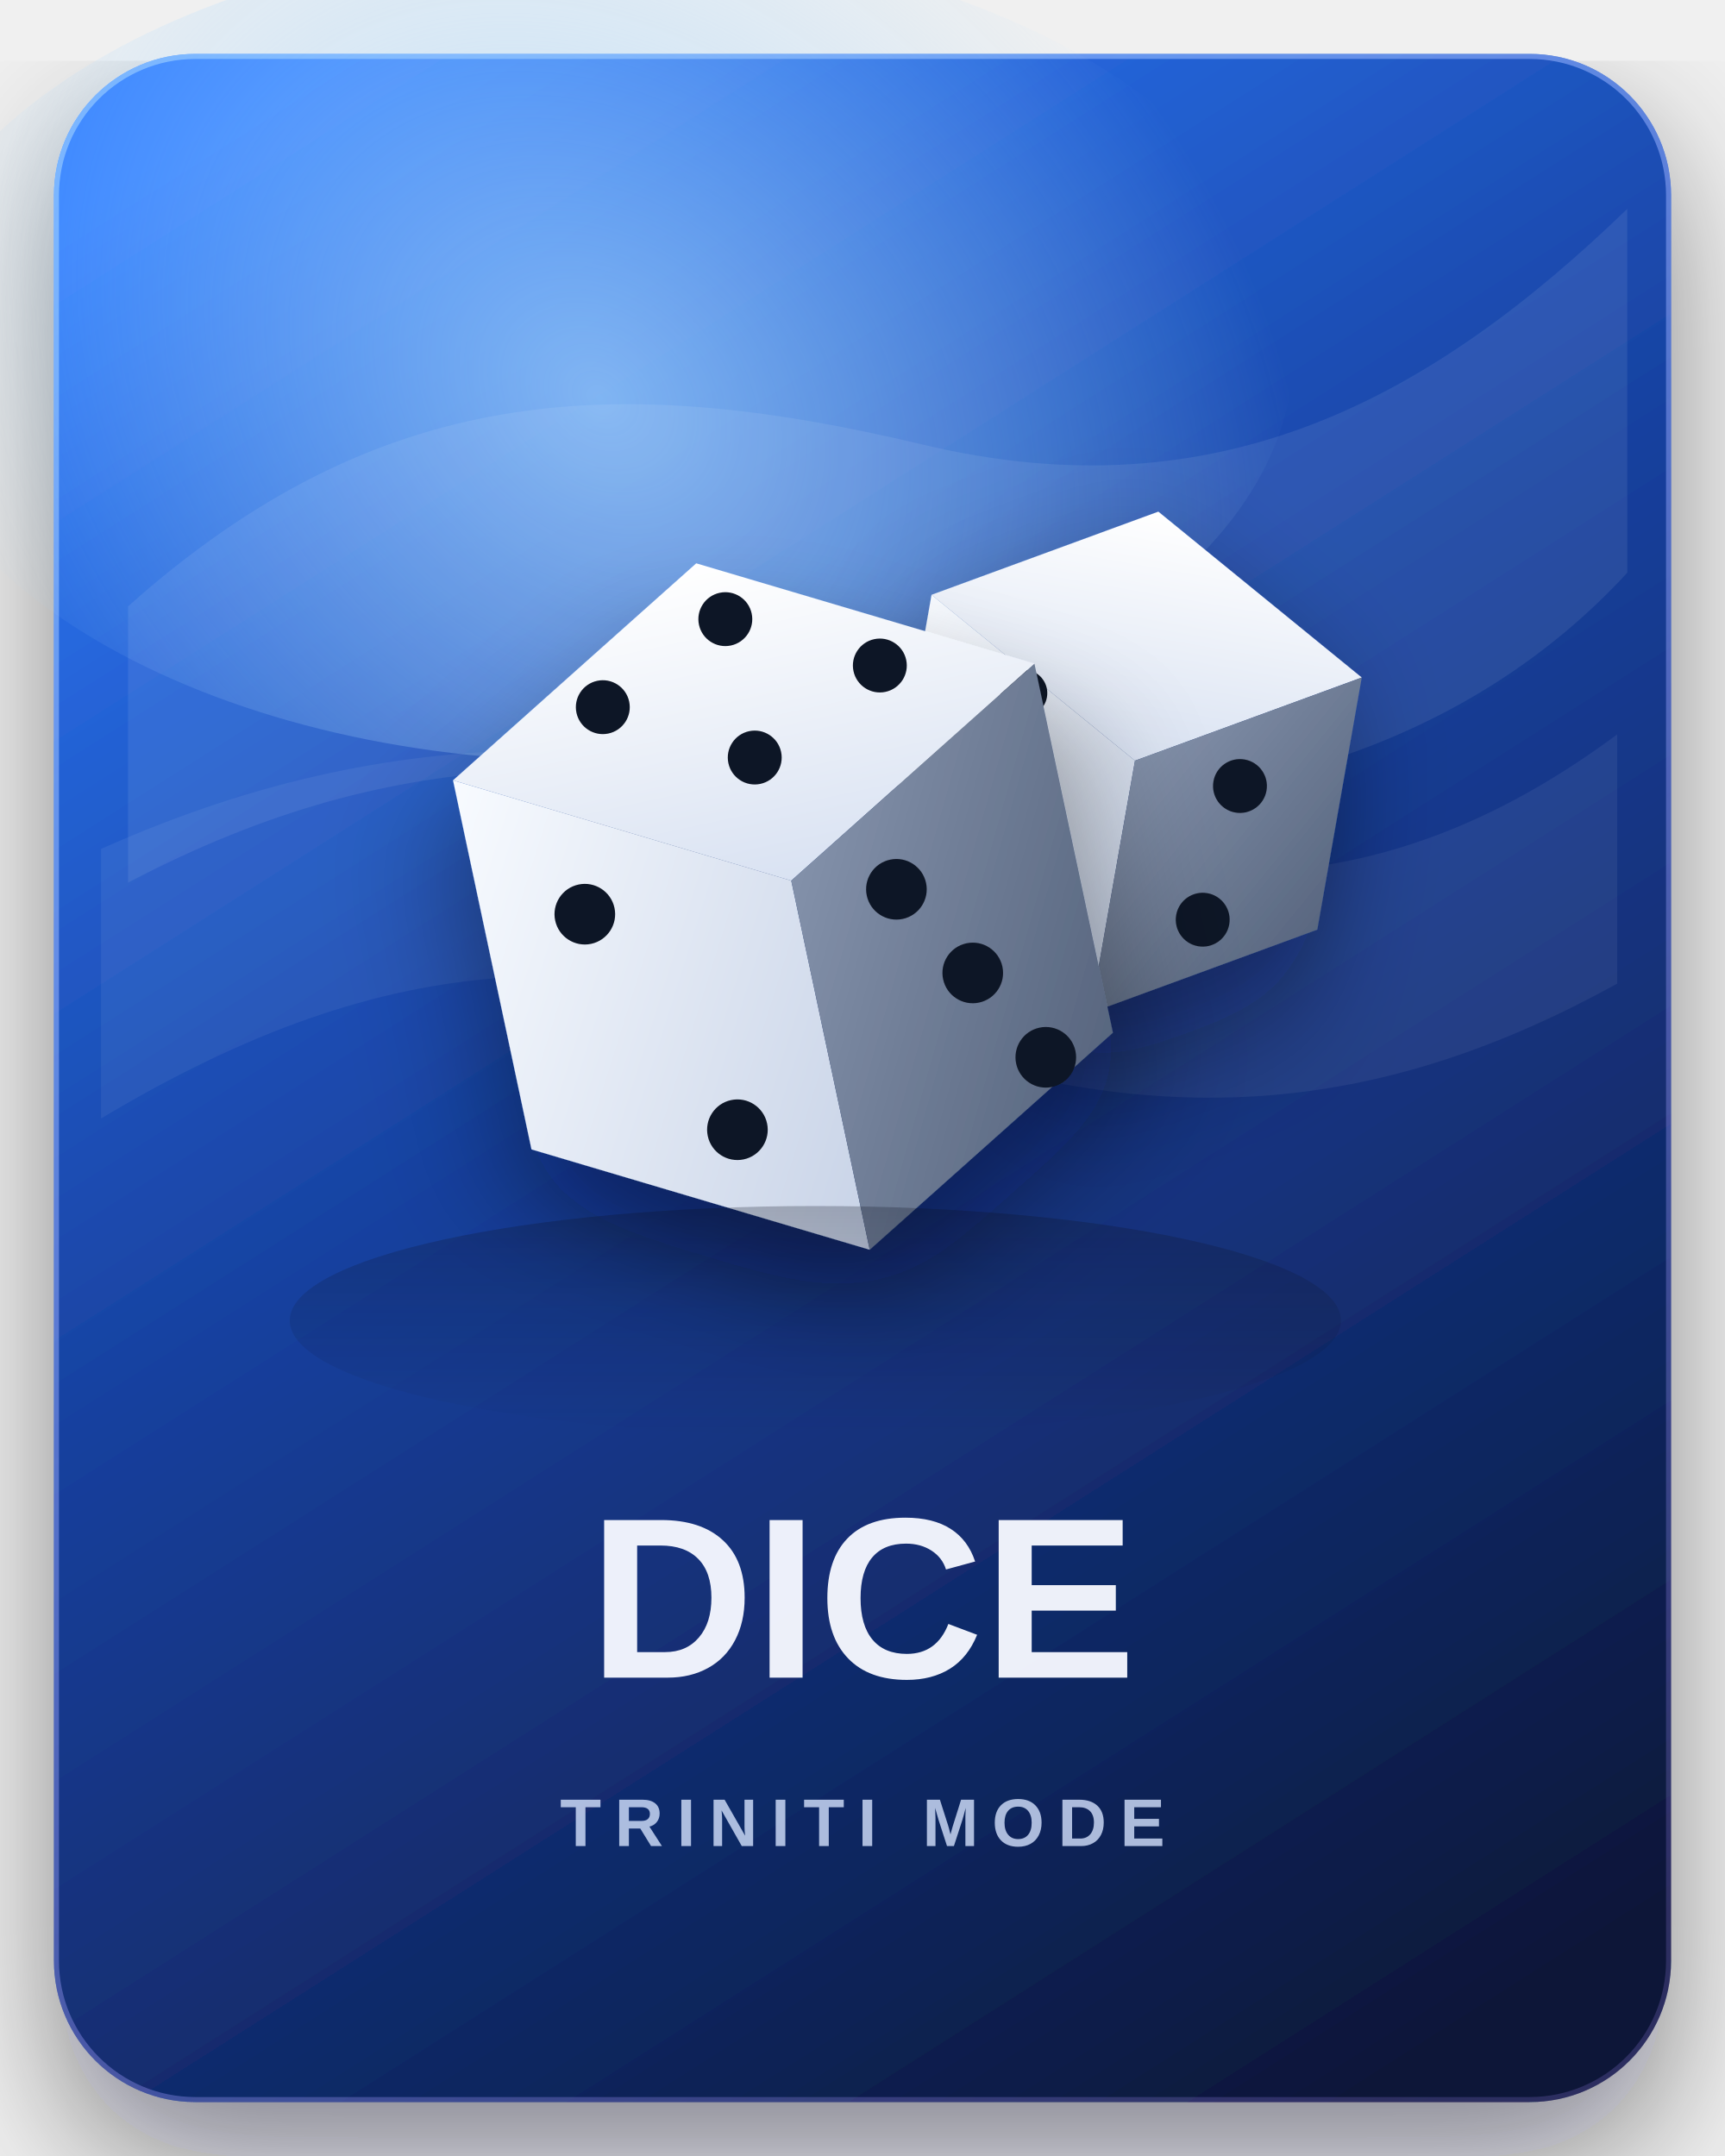
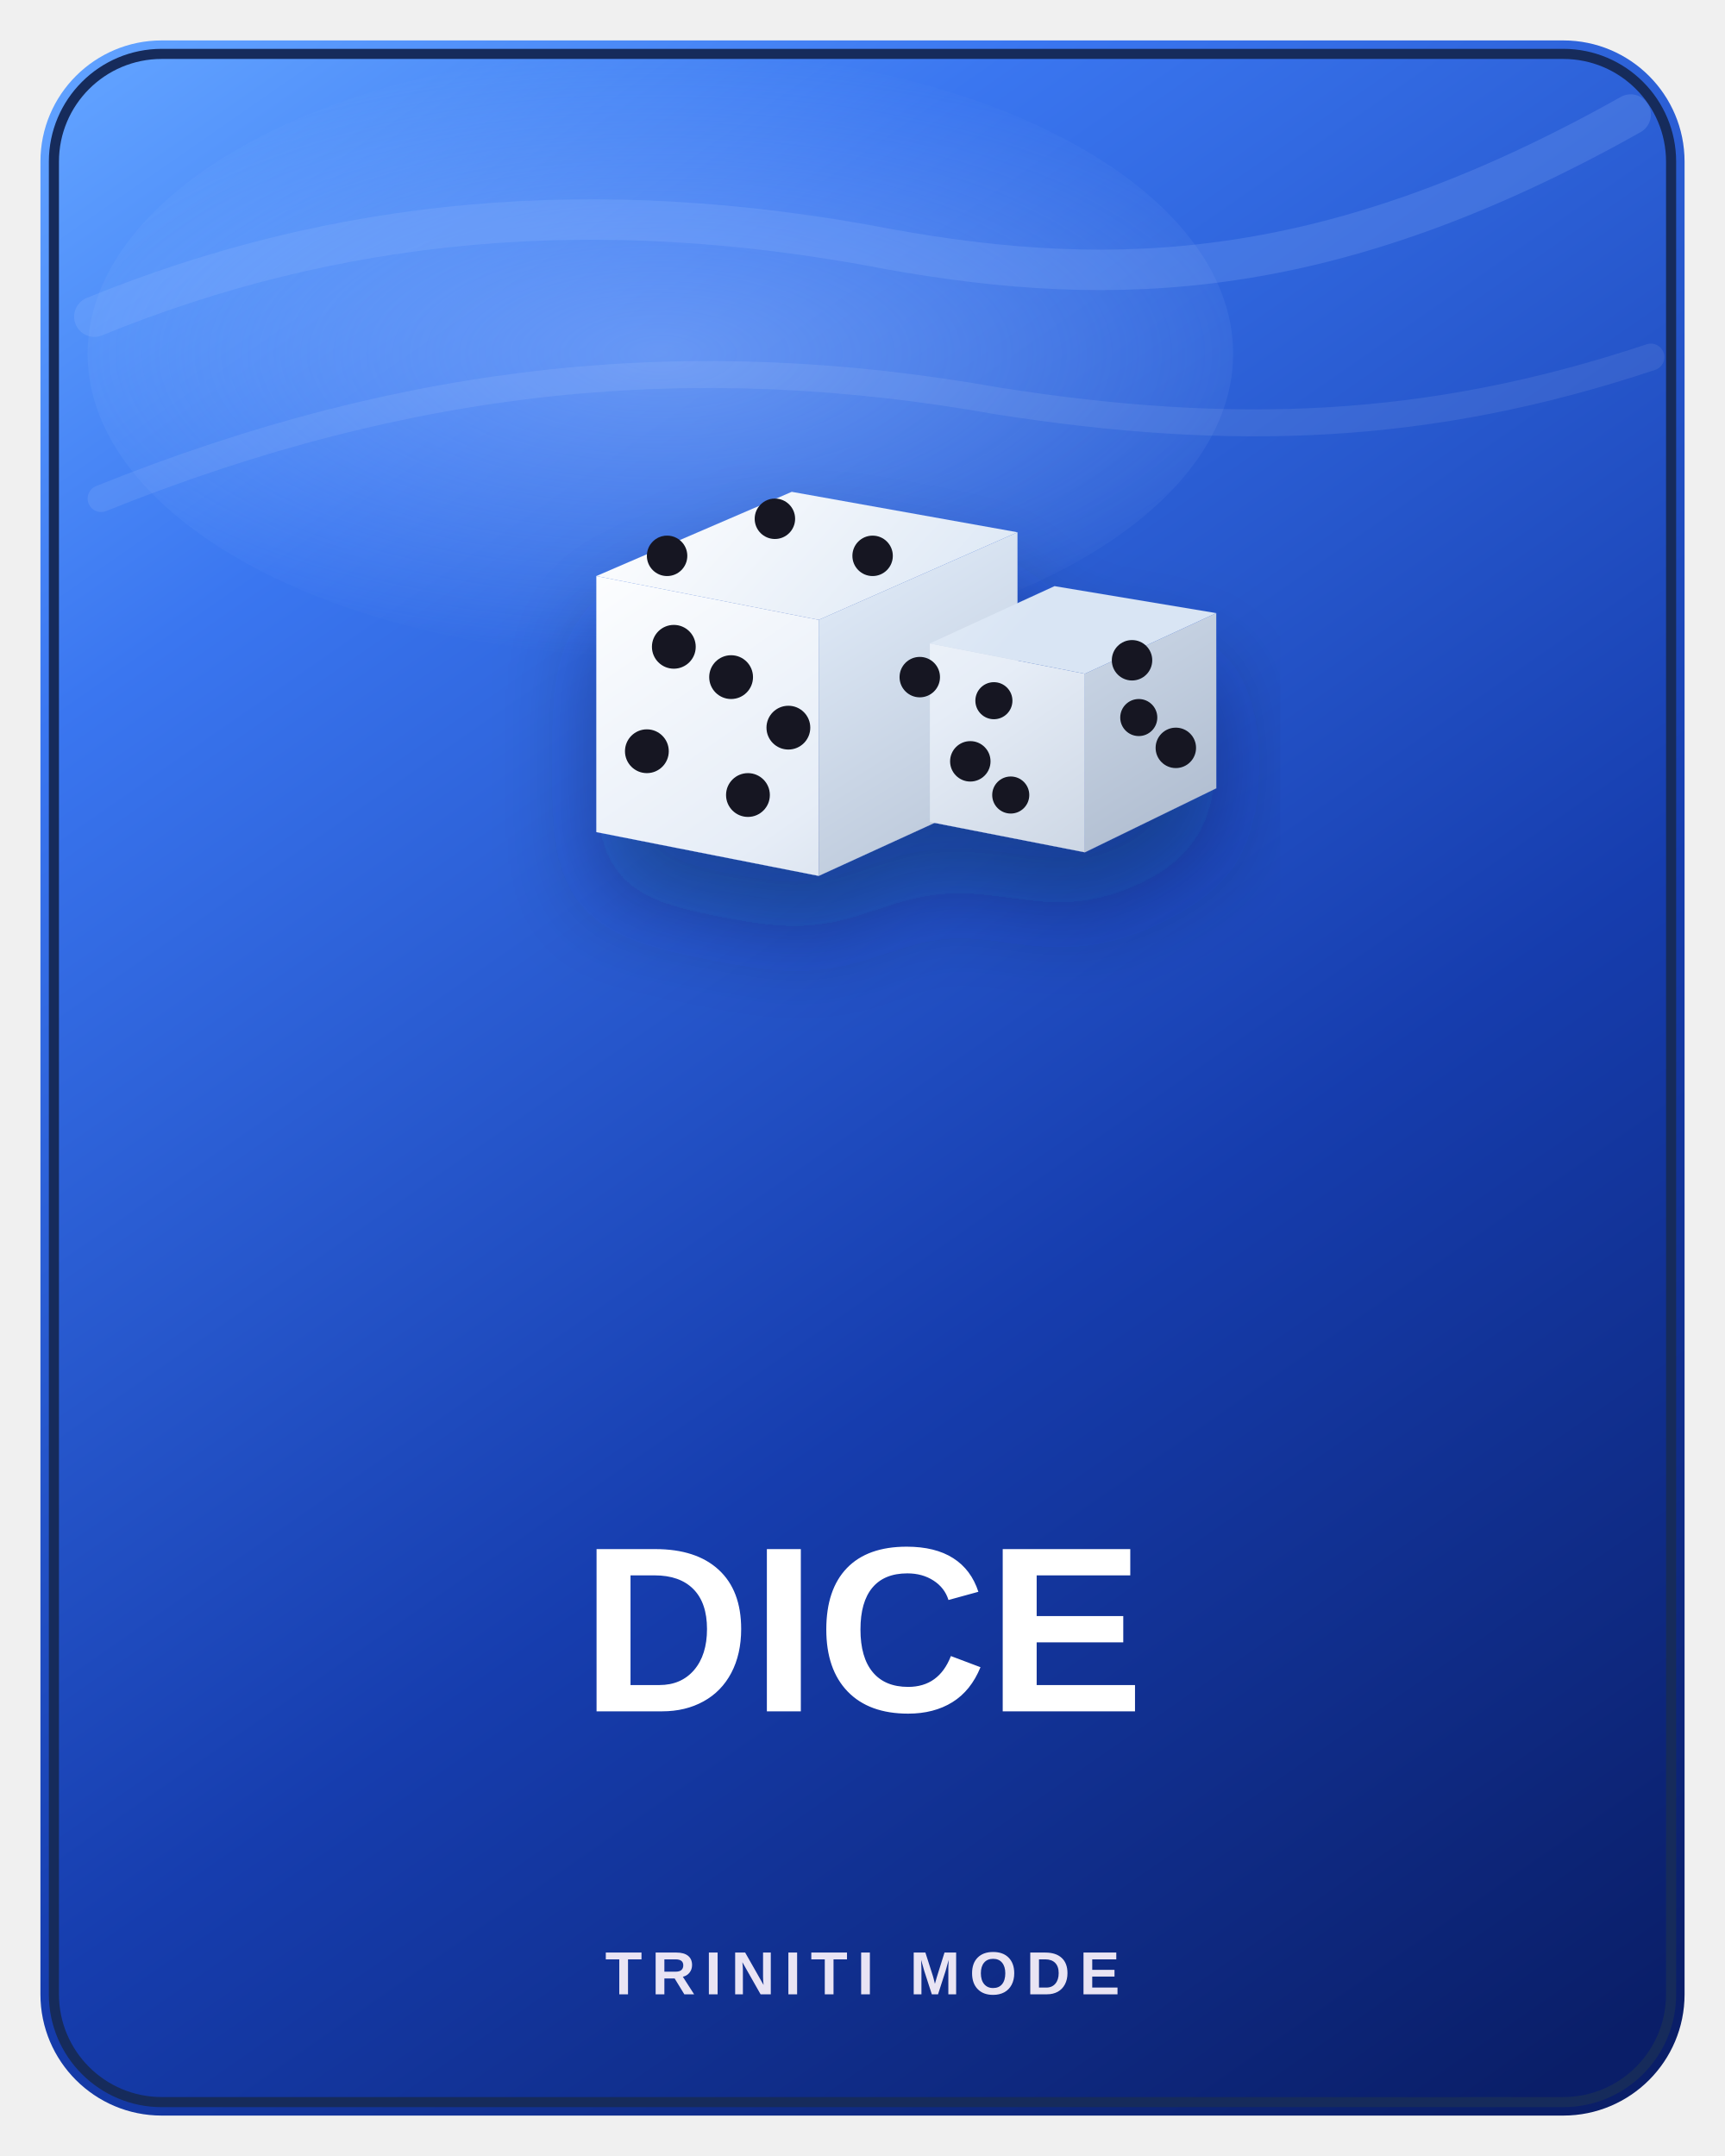
<svg xmlns="http://www.w3.org/2000/svg" width="512" height="640" viewBox="0 0 512 640" fill="none">
  <defs>
-     <linearGradient id="bgMain" x1="64" y1="36" x2="430" y2="612" gradientUnits="userSpaceOnUse">
-       <stop offset="0" stop-color="#2E7CFF" />
-       <stop offset="0.46" stop-color="#173F9C" />
-       <stop offset="1" stop-color="#0B1637" />
+     <clipPath id="clip">
+       <rect x="12" y="12" width="488" height="616" rx="36" />
+     </clipPath>
+     <linearGradient id="bg" x1="42" y1="18" x2="460" y2="620" gradientUnits="userSpaceOnUse">
+       <stop offset="0" stop-color="#5FA0FF" />
+       <stop offset="0.2" stop-color="#3A76F0" />
+       <stop offset="0.62" stop-color="#163DAE" />
+       <stop offset="1" stop-color="#0A1E68" />
    </linearGradient>
-     <radialGradient id="glowTop" cx="0" cy="0" r="1" gradientUnits="userSpaceOnUse" gradientTransform="translate(178 118) rotate(42.5) scale(233 182)">
-       <stop stop-color="#A8D8FF" stop-opacity="0.7" />
-       <stop offset="1" stop-color="#A8D8FF" stop-opacity="0" />
+     <radialGradient id="shineTop" cx="0" cy="0" r="1" gradientUnits="userSpaceOnUse" gradientTransform="translate(196 105) rotate(90) scale(90 210)">
+       <stop offset="0" stop-color="#A8C9FF" stop-opacity="0.42" />
+       <stop offset="1" stop-color="#A8C9FF" stop-opacity="0" />
    </radialGradient>
-     <linearGradient id="glassStroke" x1="64" y1="28" x2="448" y2="612" gradientUnits="userSpaceOnUse">
-       <stop stop-color="#8FC5FF" stop-opacity="0.7" />
-       <stop offset="1" stop-color="#A98CFF" stop-opacity="0.2" />
+     <linearGradient id="cubeWhite" x1="169" y1="171" x2="278" y2="330" gradientUnits="userSpaceOnUse">
+       <stop offset="0" stop-color="#FDFEFF" />
+       <stop offset="0.5" stop-color="#E6EDF7" />
+       <stop offset="1" stop-color="#BCC8D8" />
    </linearGradient>
-     <linearGradient id="cubeFront" x1="0" y1="0" x2="1" y2="1">
-       <stop stop-color="#F8FBFF" />
-       <stop offset="1" stop-color="#C8D3E7" />
+     <linearGradient id="cubeSide" x1="250" y1="180" x2="332" y2="312" gradientUnits="userSpaceOnUse">
+       <stop offset="0" stop-color="#DBE6F4" />
+       <stop offset="1" stop-color="#9FADC2" />
    </linearGradient>
-     <linearGradient id="cubeTop" x1="0.5" y1="0" x2="0.5" y2="1">
-       <stop stop-color="#FFFFFF" />
-       <stop offset="1" stop-color="#D9E2F2" />
+     <linearGradient id="cubeTop" x1="196" y1="126" x2="285" y2="207" gradientUnits="userSpaceOnUse">
+       <stop offset="0" stop-color="#FFFFFF" />
+       <stop offset="1" stop-color="#D9E5F4" />
    </linearGradient>
-     <linearGradient id="cubeSide" x1="0" y1="0" x2="1" y2="1">
-       <stop stop-color="#8C9AB3" />
-       <stop offset="1" stop-color="#4F5D76" />
-     </linearGradient>
-     <linearGradient id="shadowGrad" x1="0.5" y1="0" x2="0.5" y2="1">
-       <stop stop-color="#0B1020" stop-opacity="0.4" />
-       <stop offset="1" stop-color="#0B1020" stop-opacity="0" />
-     </linearGradient>
-     <filter id="softShadow" x="-40%" y="-40%" width="180%" height="180%">
-       <feDropShadow dx="0" dy="18" stdDeviation="18" flood-color="#081021" flood-opacity="0.45" />
-     </filter>
-     <filter id="cardShadow" x="-10%" y="-10%" width="140%" height="140%">
-       <feDropShadow dx="0" dy="18" stdDeviation="22" flood-color="#040915" flood-opacity="0.45" />
+     <filter id="shadow" x="122" y="120" width="258" height="252" filterUnits="userSpaceOnUse" color-interpolation-filters="sRGB">
+       <feDropShadow dx="0" dy="18" stdDeviation="14" flood-color="#07143B" flood-opacity="0.35" />
    </filter>
  </defs>
-   <rect x="16" y="16" width="480" height="608" rx="42" fill="url(#bgMain)" filter="url(#cardShadow)" />
-   <rect x="16.75" y="16.75" width="478.5" height="606.5" rx="41.25" stroke="url(#glassStroke)" stroke-width="1.5" />
-   <ellipse cx="176" cy="104" rx="208" ry="122" fill="url(#glowTop)" />
-   <path d="M38 180C112 114 182 110 274 132C362 153 425 118 483 62V170C437 220 365 246 274 236C182 226 122 218 38 262V180Z" fill="white" fill-opacity="0.08" />
-   <path d="M30 252C124 210 204 218 292 246C364 270 422 261 480 218V292C411 330 348 336 270 310C180 280 117 280 30 332V252Z" fill="white" fill-opacity="0.06" />
-   <g transform="translate(278 122) rotate(10)" filter="url(#softShadow)">
-     <polygon points="70,18 138,56 76,92 8,54" fill="url(#cubeTop)" />
-     <polygon points="8,54 76,92 76,168 8,130" fill="url(#cubeFront)" />
-     <polygon points="76,92 138,56 138,132 76,168" fill="url(#cubeSide)" />
-     <circle cx="40" cy="78" r="7" fill="#111826" />
-     <circle cx="41" cy="146" r="7" fill="#111826" />
-     <circle cx="108" cy="94" r="8" fill="#111826" />
-     <circle cx="104" cy="135" r="8" fill="#111826" />
+   <rect x="12" y="12" width="488" height="616" rx="36" fill="url(#bg)" />
+   <g clip-path="url(#clip)">
+     <ellipse cx="196" cy="105" rx="170" ry="90" fill="url(#shineTop)" />
+     <path d="M28 94C99 65 176 57 264 74C331 86 395 84 484 34" stroke="#A4C4FF" stroke-opacity="0.18" stroke-width="12" stroke-linecap="round" />
+     <path d="M30 148C122 111 206 103 296 119C366 130 424 128 490 106" stroke="#FFFFFF" stroke-opacity="0.08" stroke-width="8" stroke-linecap="round" />
+     <g filter="url(#shadow)">
+       <path d="M177 171L243 184L243 260L177 247V171Z" fill="url(#cubeWhite)" />
+       <path d="M243 184L302 158V233L243 260V184Z" fill="url(#cubeSide)" />
+       <path d="M177 171L235 146L302 158L243 184L177 171Z" fill="url(#cubeTop)" />
+       <path d="M276 191L322 200L322 253L276 244V191Z" fill="url(#cubeWhite)" />
+       <path d="M322 200L361 182V234L322 253V200Z" fill="url(#cubeSide)" />
+       <path d="M276 191L313 174L361 182L322 200L276 191Z" fill="url(#cubeTop)" />
+       <circle cx="200" cy="192" r="6.5" fill="#121722" />
+       <circle cx="222" cy="236" r="6.5" fill="#121722" />
+       <circle cx="192" cy="223" r="6.5" fill="#121722" />
+       <circle cx="217" cy="201" r="6.5" fill="#121722" />
+       <circle cx="234" cy="216" r="6.5" fill="#121722" />
+       <circle cx="198" cy="165" r="6" fill="#121722" />
+       <circle cx="230" cy="154" r="6" fill="#121722" />
+       <circle cx="259" cy="165" r="6" fill="#121722" />
+       <circle cx="273" cy="201" r="6" fill="#121722" />
+       <circle cx="288" cy="226" r="6" fill="#121722" />
+       <circle cx="336" cy="196" r="6" fill="#121722" />
+       <circle cx="349" cy="222" r="6" fill="#121722" />
+       <circle cx="295" cy="208" r="5.5" fill="#121722" />
+       <circle cx="300" cy="236" r="5.5" fill="#121722" />
+       <circle cx="338" cy="213" r="5.5" fill="#121722" />
+     </g>
+     <text x="256" y="508" text-anchor="middle" fill="#FFFFFF" font-family="Arial, Helvetica, sans-serif" font-size="70" font-weight="900">DICE</text>
+     <text x="256" y="592" text-anchor="middle" fill="#F4EEF9" fill-opacity="0.95" font-family="Arial, Helvetica, sans-serif" font-size="18" font-weight="700" letter-spacing="2.8">TRINITI MODE</text>
  </g>
-   <g transform="translate(116 164) rotate(-12)" filter="url(#softShadow)">
-     <polygon points="88,22 180,72 96,120 4,70" fill="url(#cubeTop)" />
-     <polygon points="4,70 96,120 96,232 4,182" fill="url(#cubeFront)" />
-     <polygon points="96,120 180,72 180,184 96,232" fill="url(#cubeSide)" />
-     <circle cx="52" cy="58" r="8" fill="#111826" />
-     <circle cx="93" cy="40" r="8" fill="#111826" />
-     <circle cx="93" cy="82" r="8" fill="#111826" />
-     <circle cx="135" cy="63" r="8" fill="#111826" />
-     <circle cx="34" cy="117" r="9" fill="#111826" />
-     <circle cx="65" cy="189" r="9" fill="#111826" />
-     <circle cx="126" cy="129" r="9" fill="#111826" />
-     <circle cx="143" cy="158" r="9" fill="#111826" />
-     <circle cx="159" cy="187" r="9" fill="#111826" />
-   </g>
-   <ellipse cx="242" cy="392" rx="156" ry="34" fill="url(#shadowGrad)" opacity="0.65" />
-   <g opacity="0.96">
-     <text x="256" y="498" text-anchor="middle" font-family="Arial, Helvetica, sans-serif" font-size="68" font-weight="900" fill="#F6F8FF">DICE</text>
-     <text x="256" y="548" text-anchor="middle" font-family="Arial, Helvetica, sans-serif" font-size="20" font-weight="700" letter-spacing="4" fill="#D7E4FF" fill-opacity="0.82">TRINITI MODE</text>
-   </g>
+   <rect x="16" y="16" width="480" height="608" rx="32" stroke="#162B5B" stroke-width="3" />
</svg>
